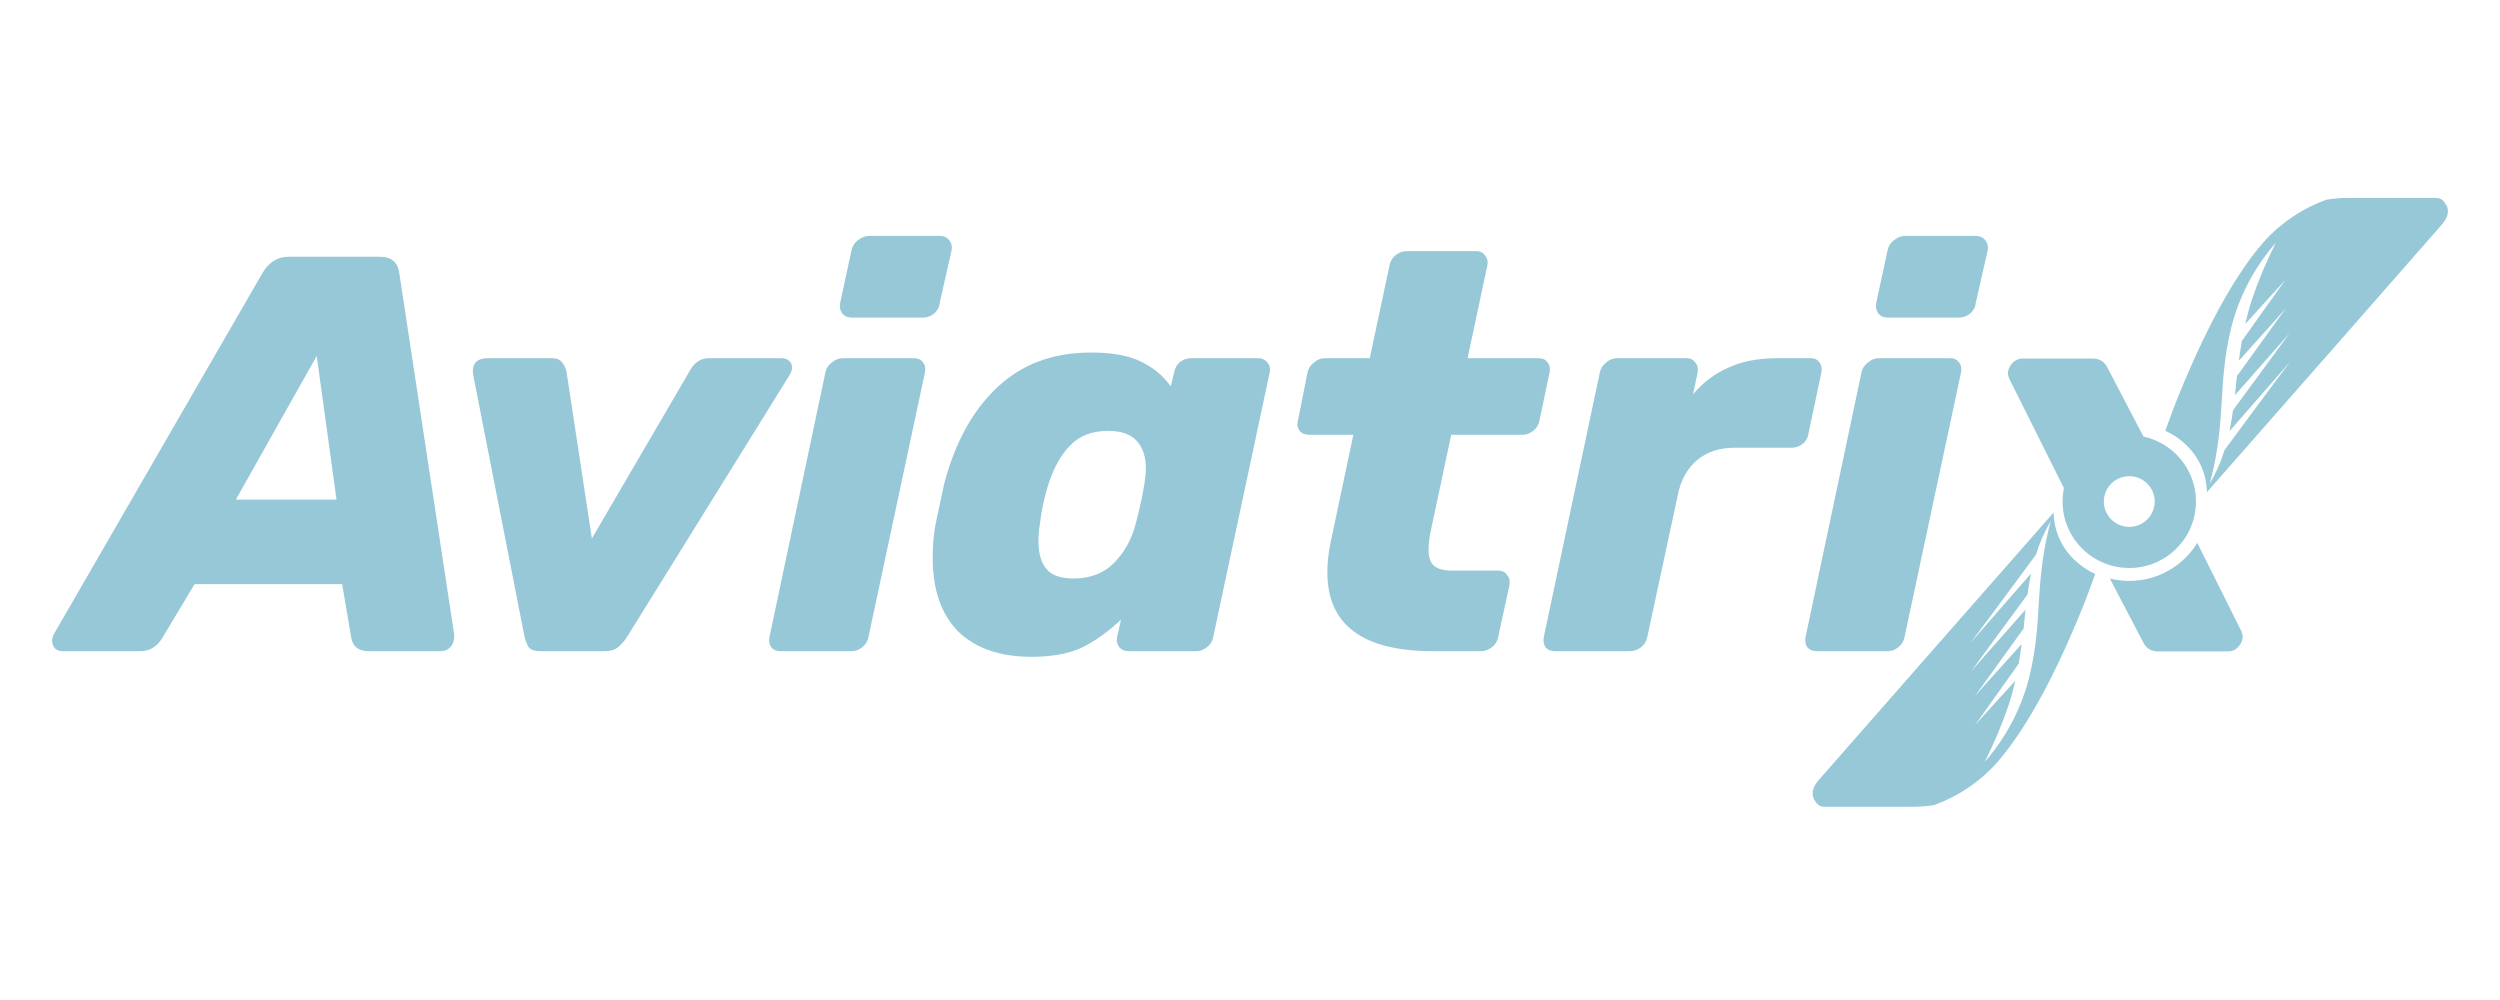
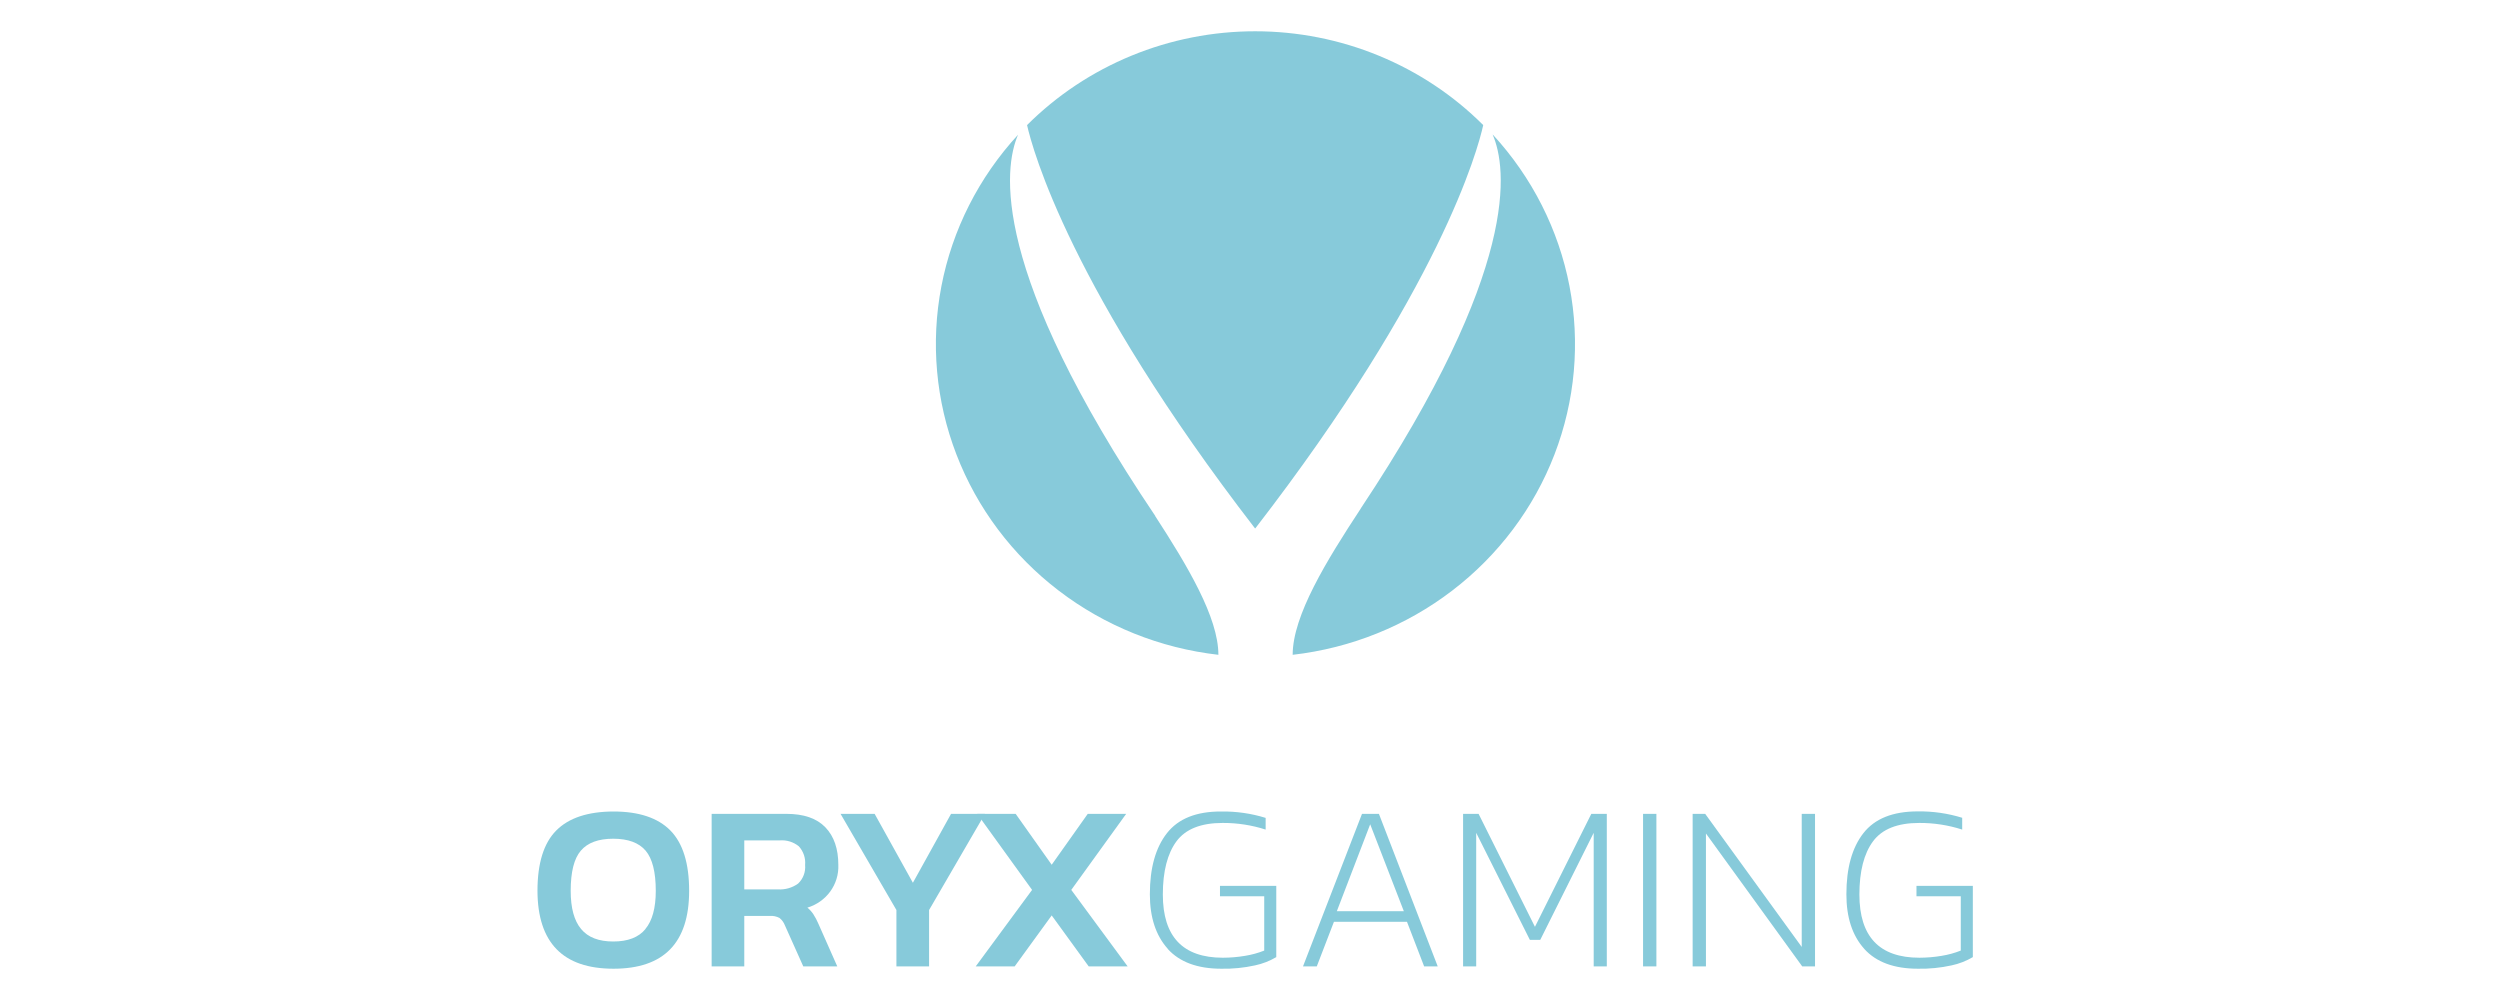
- <svg xmlns="http://www.w3.org/2000/svg" width="240" height="96" viewBox="0 0 240 96" fill="none">
-   <path fill-rule="evenodd" clip-rule="evenodd" d="M207.866 41.353C207.973 41.401 208.079 41.452 208.181 41.506C208.729 41.785 209.237 42.137 209.691 42.553C210.41 43.185 210.979 43.969 211.354 44.846C211.666 45.582 211.841 46.368 211.867 47.166V47.248L225.655 31.554L225.845 31.337L234.408 21.572C235.038 20.853 235.134 20.209 234.843 19.668C234.829 19.663 234.814 19.655 234.803 19.645C234.793 19.634 234.784 19.622 234.778 19.607C234.751 19.545 234.717 19.486 234.678 19.43C234.597 19.33 234.507 19.239 234.408 19.157C234.231 19.045 234.024 18.991 233.813 19.001H225.424C224.722 19.001 224.02 19.057 223.327 19.17C221.027 20.003 218.968 21.388 217.334 23.203C213.903 27.117 210.915 33.502 208.829 38.756L207.866 41.353ZM215.203 28.486C214.794 29.441 214.46 30.427 214.203 31.433C214.035 32.112 213.9 32.8 213.778 33.497V33.497V33.498C213.726 33.831 213.673 34.163 213.625 34.492C213.505 35.491 213.4 36.491 213.348 37.521C213.311 38.257 213.258 38.977 213.206 39.693V39.693C213.184 39.979 213.164 40.264 213.144 40.55C213.087 41.255 213.004 41.96 212.906 42.661C212.891 42.774 212.872 42.886 212.853 42.999C212.845 43.055 212.836 43.111 212.827 43.167C212.66 44.274 212.427 45.369 212.128 46.447C212.733 45.43 213.21 44.343 213.551 43.211L217.668 37.651L219.84 34.739L214.03 41.398C214.078 41.16 214.12 40.922 214.164 40.684C214.246 40.251 214.312 39.818 214.368 39.386L219.801 31.987L214.556 37.932C214.558 37.895 214.564 37.857 214.57 37.819V37.819C214.58 37.759 214.59 37.698 214.59 37.638L214.75 36.037L214.78 36.063L218.638 30.71L219.453 29.572L218.459 30.706L214.933 34.626C215.011 33.992 215.107 33.36 215.22 32.731L219.392 26.868L215.545 31.104C215.719 30.342 215.914 29.589 216.153 28.849C216.798 26.945 217.577 25.088 218.485 23.294C217.127 24.844 216.02 26.596 215.203 28.486Z" fill="#96C8D8" />
-   <path d="M81.795 30.49C81.397 30.49 81.089 30.363 80.872 30.111C80.655 29.823 80.582 29.48 80.655 29.083L81.74 24.053C81.813 23.656 82.012 23.331 82.338 23.079C82.7 22.79 83.062 22.646 83.424 22.646H90.209C90.607 22.646 90.915 22.79 91.132 23.079C91.349 23.331 91.422 23.656 91.349 24.053L90.209 29.083C90.173 29.48 89.992 29.823 89.666 30.111C89.341 30.363 88.979 30.49 88.581 30.49H81.795Z" fill="#96C8D8" />
-   <path d="M74.955 62.513C74.557 62.513 74.249 62.387 74.032 62.134C73.851 61.846 73.797 61.521 73.869 61.161L79.243 35.737C79.316 35.376 79.515 35.07 79.841 34.817C80.166 34.529 80.528 34.384 80.926 34.384H87.712C88.11 34.384 88.4 34.511 88.581 34.763C88.798 35.016 88.87 35.34 88.798 35.737L83.369 61.161C83.297 61.558 83.098 61.882 82.772 62.134C82.483 62.387 82.139 62.513 81.74 62.513H74.955Z" fill="#96C8D8" />
-   <path fill-rule="evenodd" clip-rule="evenodd" d="M5.271 62.243C5.452 62.423 5.706 62.513 6.031 62.513H13.469C14.337 62.513 15.025 62.116 15.532 61.323L18.68 56.076H32.849L33.718 61.215C33.862 62.08 34.423 62.513 35.401 62.513H42.295C42.693 62.513 43.019 62.369 43.272 62.081C43.526 61.792 43.634 61.395 43.598 60.89L38.332 26.216C38.187 25.171 37.572 24.648 36.486 24.648H27.692C26.642 24.648 25.81 25.171 25.195 26.216L5.163 60.89C5.054 61.107 5 61.305 5 61.485C5 61.774 5.09 62.026 5.271 62.243ZM32.306 47.962H22.643L30.406 34.168L32.306 47.962Z" fill="#96C8D8" />
-   <path d="M50.794 62.188C51.011 62.405 51.373 62.513 51.88 62.513H58.068C58.575 62.513 58.973 62.405 59.263 62.188C59.588 61.936 59.896 61.593 60.185 61.161L75.766 36.061C75.947 35.773 76.037 35.52 76.037 35.304C76.037 35.016 75.947 34.799 75.766 34.655C75.585 34.475 75.332 34.384 75.006 34.384H68.057C67.297 34.384 66.7 34.763 66.266 35.52L56.82 51.694L54.377 35.629C54.268 35.232 54.105 34.925 53.888 34.709C53.707 34.493 53.382 34.384 52.911 34.384H46.831C46.288 34.384 45.89 34.529 45.637 34.817C45.419 35.106 45.347 35.484 45.419 35.953L50.36 61.161C50.468 61.593 50.613 61.936 50.794 62.188Z" fill="#96C8D8" />
-   <path fill-rule="evenodd" clip-rule="evenodd" d="M91.983 60.62C93.648 62.243 96 63.054 99.04 63.054C100.959 63.054 102.551 62.766 103.818 62.188C105.084 61.575 106.351 60.674 107.618 59.484L107.238 61.161C107.165 61.521 107.238 61.846 107.455 62.134C107.672 62.387 107.98 62.513 108.378 62.513H114.838C115.2 62.513 115.544 62.387 115.869 62.134C116.195 61.882 116.394 61.558 116.467 61.161L121.895 35.737C121.968 35.376 121.895 35.07 121.678 34.817C121.461 34.529 121.153 34.384 120.755 34.384H114.349C113.951 34.384 113.589 34.511 113.264 34.763C112.974 35.016 112.793 35.34 112.721 35.737L112.395 37.089C111.635 36.043 110.676 35.25 109.518 34.709C108.36 34.132 106.767 33.843 104.741 33.843C101.085 33.843 98.082 34.961 95.729 37.197C93.376 39.397 91.675 42.498 90.626 46.501L89.812 50.342C89.631 51.28 89.54 52.362 89.54 53.588C89.54 56.617 90.355 58.961 91.983 60.62ZM106.912 54.075C105.935 55.048 104.65 55.535 103.058 55.535C101.827 55.535 100.959 55.229 100.452 54.615C99.945 54.002 99.692 53.119 99.692 51.965C99.692 51.388 99.746 50.775 99.855 50.126C99.963 49.116 100.199 47.998 100.561 46.772C101.067 45.077 101.773 43.761 102.678 42.823C103.582 41.849 104.813 41.363 106.369 41.363C107.636 41.363 108.559 41.687 109.138 42.336C109.717 42.985 110.006 43.869 110.006 44.987C110.006 45.239 109.97 45.654 109.898 46.231C109.717 47.421 109.427 48.773 109.029 50.288C108.631 51.803 107.925 53.065 106.912 54.075Z" fill="#96C8D8" />
-   <path d="M137.578 62.513C130.81 62.513 127.426 59.989 127.426 54.94C127.426 53.93 127.553 52.867 127.806 51.749L129.923 41.741H125.689C125.291 41.741 124.983 41.615 124.766 41.363C124.549 41.074 124.495 40.749 124.603 40.389L125.526 35.737C125.598 35.376 125.798 35.07 126.123 34.817C126.449 34.529 126.811 34.384 127.209 34.384H131.498L133.398 25.459C133.47 25.062 133.669 24.738 133.995 24.485C134.321 24.233 134.664 24.107 135.026 24.107H141.704C142.102 24.107 142.391 24.251 142.572 24.539C142.789 24.792 142.862 25.098 142.789 25.459L140.889 34.384H147.675C148.073 34.384 148.363 34.511 148.544 34.763C148.761 35.016 148.833 35.34 148.761 35.737L147.784 40.389C147.711 40.786 147.512 41.11 147.187 41.363C146.861 41.615 146.517 41.741 146.155 41.741H139.315L137.361 50.937C137.216 51.55 137.143 52.163 137.143 52.776C137.143 53.462 137.306 53.966 137.632 54.291C137.994 54.615 138.591 54.778 139.424 54.778H143.821C144.219 54.778 144.508 54.922 144.689 55.211C144.907 55.463 144.979 55.788 144.907 56.184L143.821 61.161C143.748 61.558 143.549 61.882 143.224 62.135C142.898 62.387 142.554 62.513 142.192 62.513H137.578Z" fill="#96C8D8" />
-   <path d="M148.366 62.134C148.583 62.387 148.891 62.513 149.289 62.513H156.455C156.852 62.513 157.215 62.387 157.54 62.134C157.867 61.882 158.065 61.558 158.138 61.161L161.069 47.529C161.358 46.087 161.973 44.969 162.915 44.175C163.855 43.382 165.05 42.985 166.498 42.985H171.982C172.379 42.985 172.74 42.859 173.067 42.607C173.392 42.318 173.573 41.994 173.61 41.633L174.858 35.737C174.93 35.34 174.858 35.016 174.641 34.763C174.46 34.511 174.189 34.384 173.826 34.384H170.678C168.796 34.384 167.203 34.691 165.901 35.304C164.598 35.881 163.475 36.728 162.535 37.846L162.969 35.791C163.041 35.394 162.969 35.07 162.753 34.817C162.571 34.529 162.281 34.384 161.883 34.384H155.26C154.863 34.384 154.5 34.529 154.175 34.817C153.849 35.07 153.65 35.394 153.577 35.791L148.203 61.161C148.131 61.521 148.185 61.846 148.366 62.134Z" fill="#96C8D8" />
-   <path d="M181.258 30.49C180.859 30.49 180.552 30.363 180.336 30.111C180.118 29.823 180.045 29.48 180.118 29.083L181.203 24.053C181.276 23.656 181.475 23.331 181.801 23.079C182.163 22.79 182.525 22.646 182.887 22.646H189.672C190.071 22.646 190.379 22.79 190.595 23.079C190.813 23.331 190.885 23.656 190.813 24.053L189.672 29.083C189.636 29.48 189.456 29.823 189.129 30.111C188.804 30.363 188.441 30.49 188.044 30.49H181.258Z" fill="#96C8D8" />
-   <path d="M174.418 62.513C174.02 62.513 173.713 62.387 173.495 62.134C173.314 61.846 173.26 61.521 173.333 61.161L178.706 35.737C178.779 35.376 178.977 35.07 179.304 34.817C179.629 34.529 179.992 34.384 180.389 34.384H187.175C187.574 34.384 187.862 34.511 188.044 34.763C188.261 35.016 188.334 35.34 188.261 35.737L182.833 61.161C182.76 61.558 182.562 61.882 182.235 62.134C181.946 62.387 181.602 62.513 181.203 62.513H174.418Z" fill="#96C8D8" />
-   <path fill-rule="evenodd" clip-rule="evenodd" d="M192.869 36.316L198.136 46.865C198.052 47.279 198.007 47.708 198.007 48.146C198.007 51.67 200.874 54.526 204.411 54.526C207.947 54.526 210.813 51.67 210.813 48.146C210.813 45.088 208.654 42.533 205.772 41.911L202.368 35.396C202.079 34.747 201.59 34.422 200.902 34.422H194.17C193.773 34.422 193.429 34.585 193.14 34.909C192.886 35.198 192.76 35.522 192.76 35.883C192.76 35.955 192.796 36.099 192.869 36.316ZM204.411 50.579C205.759 50.579 206.852 49.49 206.852 48.146C206.852 46.803 205.759 45.714 204.411 45.714C203.063 45.714 201.969 46.803 201.969 48.146C201.969 49.49 203.063 50.579 204.411 50.579Z" fill="#96C8D8" />
-   <path fill-rule="evenodd" clip-rule="evenodd" d="M200.828 54.949C200.93 55.004 201.034 55.054 201.143 55.102L200.179 57.699C198.094 62.953 195.106 69.338 191.675 73.252C190.041 75.067 187.981 76.452 185.681 77.285C184.988 77.398 184.287 77.454 183.585 77.454H175.194C174.985 77.464 174.778 77.41 174.599 77.298C174.502 77.216 174.412 77.125 174.331 77.025C174.292 76.969 174.258 76.91 174.231 76.848C174.225 76.834 174.216 76.82 174.206 76.81C174.194 76.799 174.18 76.792 174.165 76.787C173.875 76.246 173.971 75.602 174.599 74.883L183.164 65.118L183.354 64.901L197.142 49.207V49.289C197.168 50.087 197.343 50.873 197.655 51.609C198.03 52.486 198.599 53.27 199.317 53.902C199.77 54.318 200.28 54.67 200.828 54.949ZM194.806 65.022C194.549 66.028 194.214 67.014 193.806 67.969C192.989 69.859 191.882 71.611 190.524 73.161C191.432 71.367 192.211 69.51 192.856 67.606C193.095 66.866 193.29 66.113 193.464 65.351L189.617 69.587L193.789 63.724C193.902 63.095 193.998 62.464 194.076 61.829L190.55 65.749L189.556 66.883L190.371 65.745L194.228 60.392L194.259 60.418L194.419 58.817C194.419 58.757 194.429 58.696 194.437 58.636V58.636C194.445 58.598 194.45 58.56 194.453 58.523L189.208 64.468L194.641 57.069C194.697 56.637 194.762 56.204 194.845 55.771C194.887 55.533 194.931 55.295 194.979 55.057L189.168 61.717L191.341 58.804L195.456 53.244C195.797 52.112 196.276 51.025 196.881 50.008C196.581 51.086 196.349 52.181 196.182 53.288C196.173 53.344 196.164 53.4 196.156 53.456C196.137 53.569 196.118 53.681 196.103 53.794C196.005 54.495 195.922 55.2 195.865 55.905C195.845 56.191 195.825 56.476 195.803 56.762V56.762C195.751 57.478 195.698 58.198 195.661 58.934C195.608 59.964 195.504 60.964 195.384 61.963C195.336 62.292 195.283 62.624 195.231 62.957V62.958V62.958C195.109 63.655 194.974 64.343 194.806 65.022Z" fill="#96C8D8" />
-   <path d="M204.411 55.766C207.172 55.766 209.593 54.307 210.937 52.12L215.194 60.643C215.265 60.859 215.301 61.004 215.301 61.075C215.301 61.436 215.175 61.761 214.923 62.049C214.632 62.374 214.289 62.536 213.891 62.536H207.159C206.471 62.536 205.982 62.212 205.694 61.562L202.545 55.538C203.143 55.687 203.767 55.766 204.411 55.766Z" fill="#96C8D8" />
+ <svg xmlns="http://www.w3.org/2000/svg" width="90" height="36" viewBox="0 0 90 36" fill="none">
+   <path d="M67.113 34.158C66.683 33.681 66.47 33.026 66.47 32.195C66.47 31.25 66.674 30.516 67.082 29.994C67.491 29.471 68.142 29.21 69.037 29.21C69.58 29.202 70.121 29.28 70.639 29.44V29.865C70.139 29.704 69.616 29.623 69.09 29.626C68.31 29.626 67.757 29.846 67.43 30.286C67.103 30.727 66.939 31.365 66.938 32.202C66.938 33.719 67.658 34.478 69.099 34.478C69.367 34.477 69.635 34.455 69.899 34.41C70.135 34.372 70.366 34.309 70.588 34.221V32.266H68.993V31.891H71.022V34.456C70.785 34.596 70.526 34.697 70.256 34.754C69.859 34.842 69.453 34.882 69.046 34.874C68.188 34.874 67.543 34.636 67.113 34.16" fill="#87CADA" />
+   <path d="M50.538 32.803L49.327 29.674L48.126 32.803H50.538ZM49.032 29.299H49.641L51.758 34.79H51.269L50.651 33.184H48.022L47.404 34.79H46.908L49.032 29.299Z" fill="#87CADA" />
+   <path d="M52.671 29.299H53.229L55.258 33.366L57.287 29.299H57.845V34.79H57.373V29.981L55.449 33.835H55.075L53.143 29.981V34.79H52.671V29.299Z" fill="#87CADA" />
+   <path d="M59.63 29.299H59.15V34.79H59.63V29.299Z" fill="#87CADA" />
+   <path d="M60.935 29.299H61.387L64.862 34.09V29.299H65.341V34.79H64.88L61.414 30.006V34.79H60.935V29.299Z" fill="#87CADA" />
+   <path d="M42.041 34.158C41.611 33.681 41.395 33.026 41.395 32.195C41.395 31.25 41.6 30.516 42.01 29.994C42.419 29.471 43.07 29.211 43.961 29.214C44.504 29.206 45.045 29.283 45.563 29.444V29.865C45.063 29.704 44.54 29.623 44.013 29.626C43.234 29.626 42.681 29.846 42.354 30.286C42.028 30.727 41.863 31.365 41.862 32.202C41.862 33.719 42.582 34.478 44.023 34.478C44.291 34.477 44.559 34.455 44.823 34.41C45.059 34.372 45.29 34.309 45.512 34.221V32.266H43.919V31.891H45.946V34.456C45.709 34.596 45.45 34.697 45.18 34.754C44.783 34.842 44.377 34.882 43.97 34.874C43.112 34.874 42.468 34.636 42.037 34.16" fill="#87CADA" />
+   <path d="M32.271 32.761L30.26 29.299H31.487L32.864 31.78L34.238 29.299H35.458L33.447 32.761V34.79H32.271V32.761Z" fill="#87CADA" />
+   <path d="M37.155 32.036L35.179 29.299H36.564L37.861 31.131L39.159 29.299H40.542L38.566 32.036L40.595 34.79H39.193L37.861 32.955L36.528 34.79H35.126L37.155 32.036Z" fill="#87CADA" />
+   <path d="M41.59 18.575C35.636 9.73 36.13 6.053 36.65 4.85C35.237 6.385 34.282 8.271 33.891 10.301C33.5 12.332 33.687 14.429 34.432 16.362C35.176 18.296 36.45 19.991 38.114 21.263C39.777 22.535 41.766 23.334 43.862 23.573C43.862 22.225 42.744 20.36 41.585 18.575" fill="#87CADA" />
+   <path d="M45.193 19.019C51.837 10.415 53.203 5.392 53.396 4.503C52.326 3.434 51.048 2.585 49.638 2.005C48.228 1.425 46.714 1.126 45.185 1.126C43.656 1.126 42.142 1.425 40.732 2.005C39.322 2.585 38.045 3.434 36.974 4.503C37.176 5.396 38.542 10.415 45.178 19.019" fill="#87CADA" />
+   <path d="M53.737 4.848C54.251 6.039 54.742 9.648 48.997 18.289C48.992 18.3 48.986 18.311 48.979 18.321C47.761 20.174 46.536 22.161 46.536 23.573C48.632 23.333 50.62 22.533 52.282 21.26C53.945 19.988 55.218 18.292 55.962 16.359C56.706 14.425 56.892 12.329 56.501 10.299C56.11 8.268 55.155 6.383 53.743 4.848" fill="#87CADA" />
+   <path d="M23.232 33.446C23.483 33.147 23.608 32.688 23.608 32.07C23.608 31.394 23.486 30.912 23.243 30.624C22.999 30.338 22.611 30.194 22.076 30.194C21.542 30.194 21.154 30.338 20.91 30.624C20.665 30.909 20.545 31.393 20.545 32.07C20.545 32.69 20.67 33.148 20.921 33.446C21.17 33.746 21.555 33.894 22.078 33.894C22.602 33.894 22.99 33.746 23.236 33.446H23.232ZM19.349 32.07C19.349 31.076 19.574 30.352 20.024 29.899C20.473 29.446 21.16 29.217 22.084 29.214C23.001 29.214 23.685 29.442 24.135 29.899C24.584 30.356 24.809 31.08 24.809 32.07C24.809 33.94 23.901 34.875 22.084 34.874C20.267 34.873 19.355 33.938 19.349 32.07Z" fill="#87CADA" />
+   <path d="M28.003 32.018C28.264 32.035 28.522 31.961 28.732 31.809C28.822 31.723 28.892 31.618 28.935 31.502C28.979 31.386 28.995 31.262 28.984 31.14C28.995 31.018 28.981 30.896 28.942 30.78C28.903 30.665 28.841 30.558 28.758 30.467C28.566 30.311 28.319 30.234 28.071 30.254H26.794V32.018H28.003ZM25.619 29.299H28.309C28.937 29.299 29.403 29.46 29.715 29.785C30.027 30.11 30.18 30.561 30.18 31.14C30.193 31.48 30.091 31.815 29.89 32.093C29.688 32.37 29.399 32.575 29.066 32.675C29.148 32.742 29.22 32.821 29.279 32.909C29.35 33.019 29.411 33.135 29.462 33.255L30.142 34.79H28.918L28.257 33.314C28.217 33.209 28.15 33.117 28.062 33.046C27.956 32.99 27.837 32.965 27.717 32.973H26.794V34.79H25.619V29.299Z" fill="#87CADA" />
</svg>
